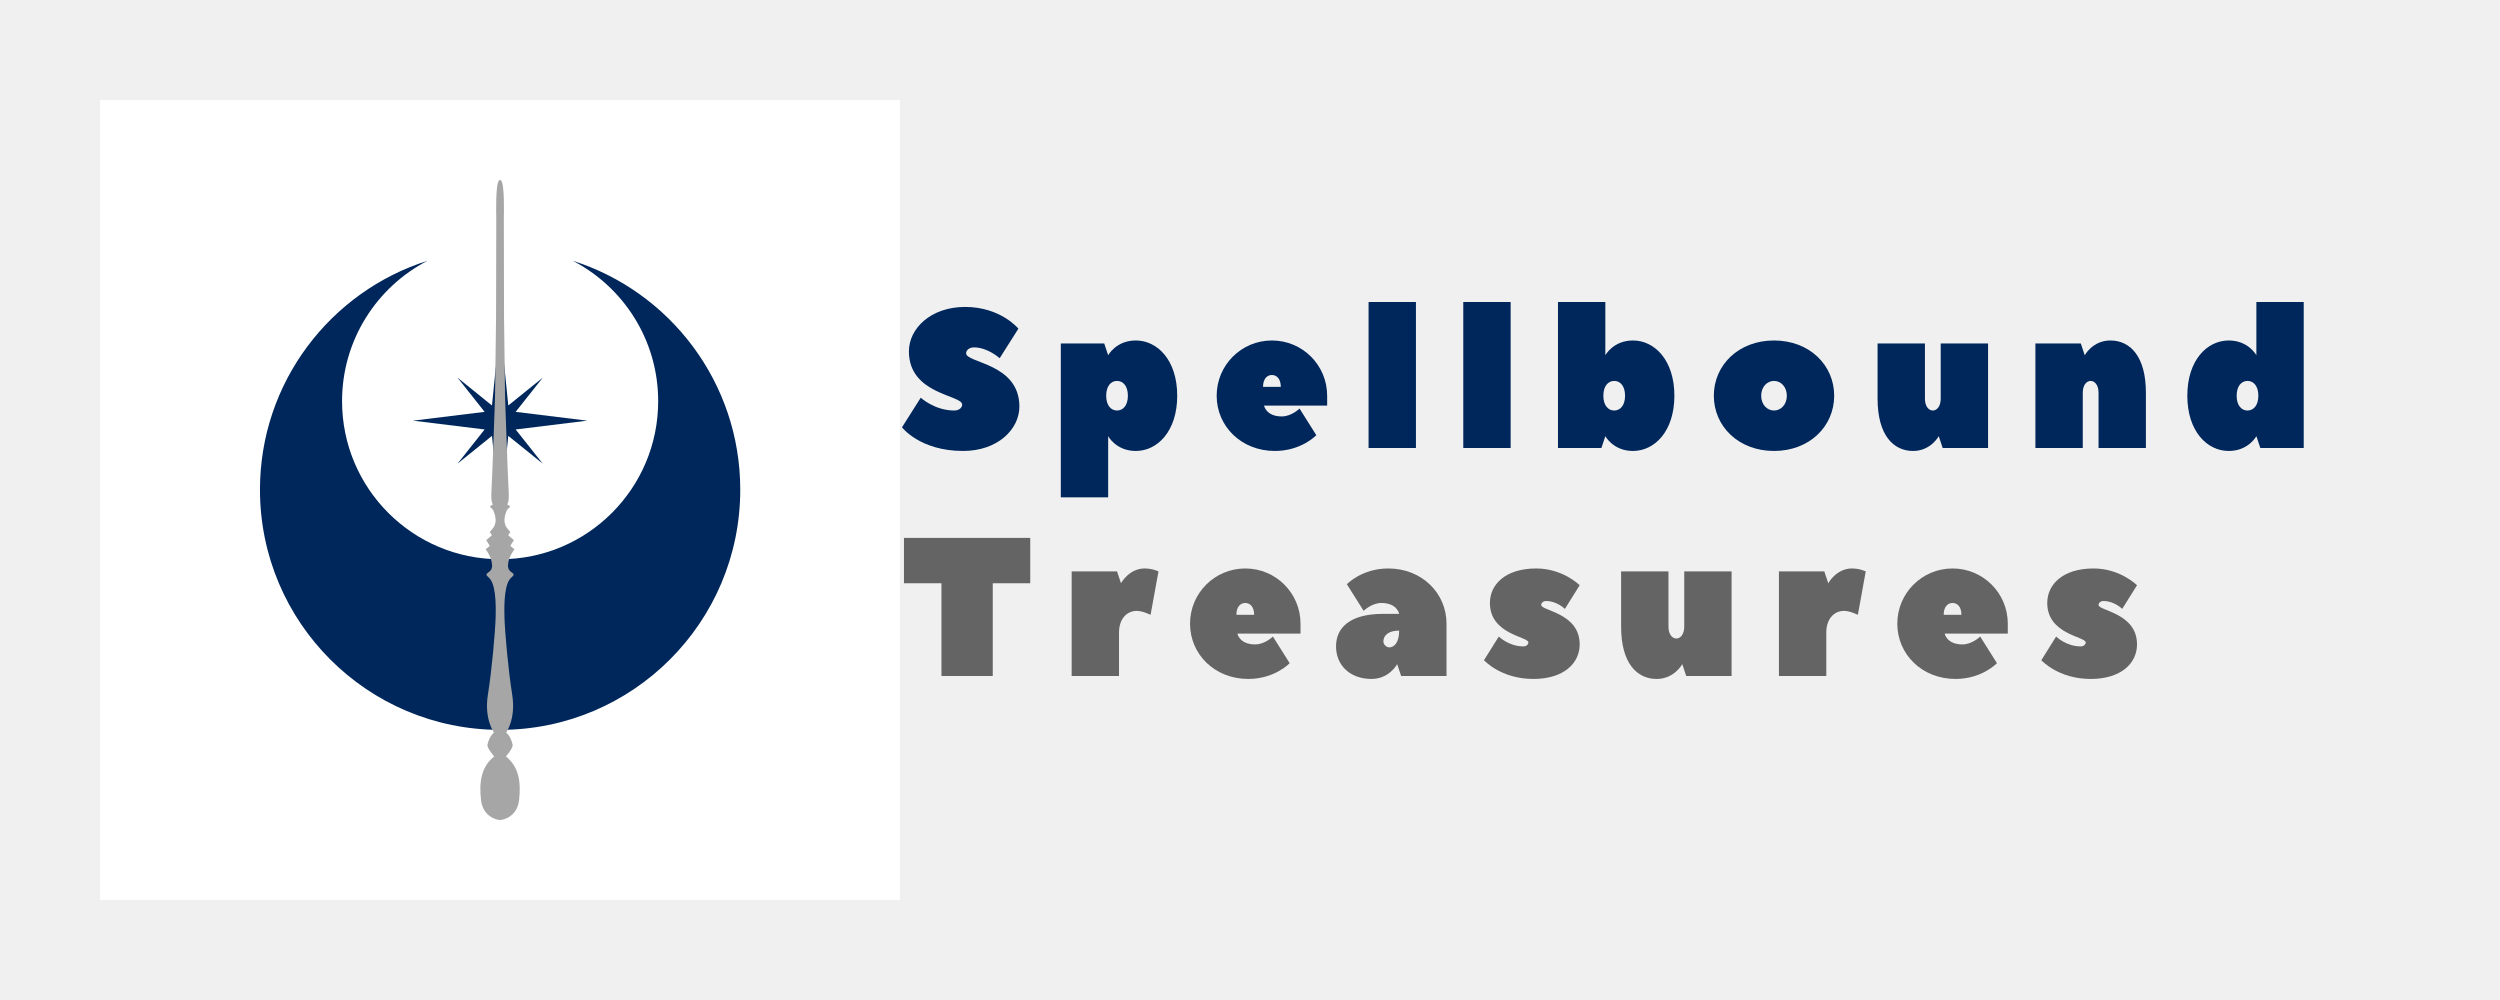
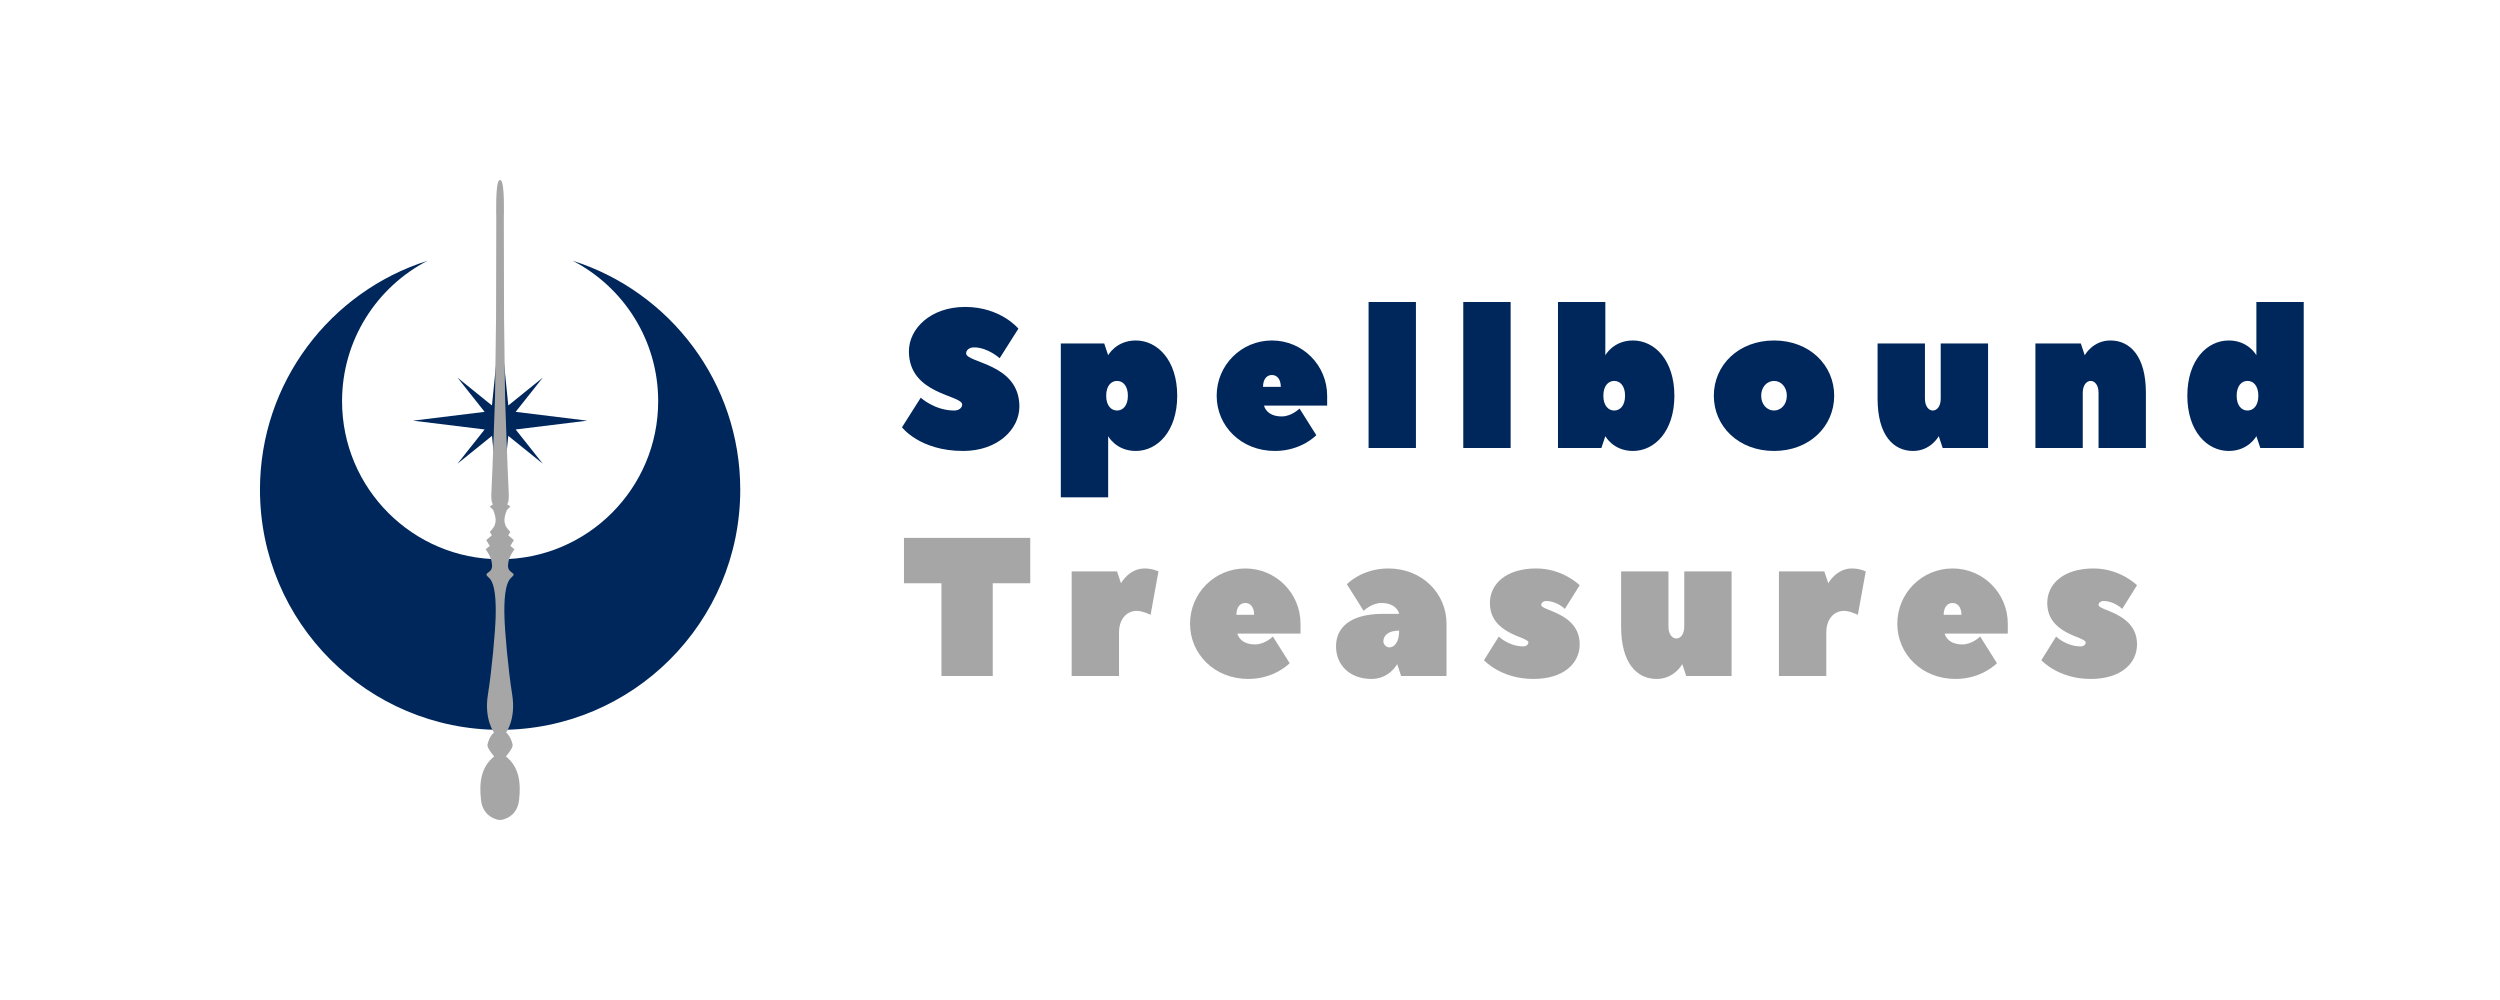
<svg xmlns="http://www.w3.org/2000/svg" width="2500" zoomAndPan="magnify" viewBox="0 0 1874.88 750" height="1000" preserveAspectRatio="xMidYMid meet" version="1.0">
  <defs>
    <g />
-     <clipPath id="70ec369f39">
+     <clipPath id="f5df9199bf">
+       <path d="M 0 0.023 L 1874.762 0.023 L 1874.762 749.977 L 0 749.977 Z M 0 0.023 " clip-rule="nonzero" />
+     </clipPath>
+     <clipPath id="bd2e74c187">
      <path d="M 74.996 75.02 L 674.957 75.02 L 674.957 674.98 L 74.996 674.98 Z M 74.996 75.02 " clip-rule="nonzero" />
    </clipPath>
-     <clipPath id="745ef09658">
+     <clipPath id="5851ebdc91">
      <path d="M 194.551 195.574 L 555.727 195.574 L 555.727 547.152 L 194.551 547.152 Z M 194.551 195.574 " clip-rule="nonzero" />
    </clipPath>
-     <clipPath id="433641c860">
+     <clipPath id="9e08d229f0">
      <path d="M 360 135.016 L 390 135.016 L 390 614.984 L 360 614.984 Z M 360 135.016 " clip-rule="nonzero" />
    </clipPath>
  </defs>
-   <g clip-path="url(#70ec369f39)">
+   <g clip-path="url(#f5df9199bf)">
+     <path fill="#ffffff" d="M 0 0.023 L 1874.879 0.023 L 1874.879 749.977 L 0 749.977 Z M 0 0.023 " fill-opacity="1" fill-rule="nonzero" />
+     <path fill="#ffffff" d="M 0 0.023 L 1874.879 0.023 L 1874.879 749.977 L 0 749.977 Z M 0 0.023 " fill-opacity="1" fill-rule="nonzero" />
+   </g>
+   <g clip-path="url(#bd2e74c187)">
    <path fill="#ffffff" d="M 15 15.023 L 734.953 15.023 L 734.953 734.977 L 15 734.977 Z M 15 15.023 " fill-opacity="1" fill-rule="nonzero" />
    <path fill="#ffffff" d="M 15 15.023 L 734.953 15.023 L 734.953 734.977 L 15 734.977 Z M 15 15.023 " fill-opacity="1" fill-rule="nonzero" />
  </g>
-   <g clip-path="url(#745ef09658)">
+   <g clip-path="url(#5851ebdc91)">
    <path fill="#00275b" d="M 555.129 367.289 C 555.129 466.758 474.5 547.391 375.027 547.391 C 275.559 547.391 194.918 466.758 194.918 367.289 C 194.918 286.805 247.723 218.66 320.562 195.574 C 282.496 215.293 256.484 255.051 256.484 300.891 C 256.484 366.355 309.551 419.434 375.027 419.434 C 440.496 419.434 493.574 366.355 493.574 300.891 C 493.574 255.051 467.562 215.305 429.492 195.574 C 502.336 218.66 555.129 286.805 555.129 367.289 " fill-opacity="1" fill-rule="nonzero" />
  </g>
  <path fill="#00275b" d="M 386.676 322.102 L 440.391 315.496 L 386.676 308.891 L 407 283.242 L 381.156 304.109 L 375.027 243.172 L 368.914 304.129 L 343.078 283.242 L 363.406 308.891 L 309.656 315.496 L 363.406 322.102 L 343.078 347.75 L 368.922 326.891 L 375.027 387.824 L 381.156 326.914 L 407 347.75 L 386.676 322.102 " fill-opacity="1" fill-rule="evenodd" />
-   <g clip-path="url(#433641c860)">
+   <g clip-path="url(#9e08d229f0)">
    <path fill="#a6a6a6" d="M 379.375 567.301 C 379.375 567.301 385.02 560.957 384.387 558.418 C 383.762 555.883 382.824 552.438 379.531 549.359 C 379.531 549.359 387.051 539.391 384.074 520.902 C 381.102 502.418 378.594 473.961 378.281 462.727 C 377.969 451.488 378.438 437.348 383.449 433.176 C 388.461 429.008 380.789 430.641 380.945 424.117 C 381.102 417.59 385.801 411.973 385.801 411.973 L 382.688 409.434 L 385.332 405.086 L 381.102 401.461 L 382.688 398.922 C 382.688 398.922 379.688 396.023 378.906 393.668 C 378.125 391.312 377.656 388.594 380.164 382.43 L 382.688 379.895 L 380.164 378.082 C 380.164 378.082 382.039 378.082 381.414 367.934 C 380.789 357.781 378.75 298.328 378.75 298.328 L 377.969 237.613 L 377.812 162.758 C 377.812 162.758 378.594 137.566 375.621 135.211 C 375.363 135.008 374.59 135.008 374.332 135.211 C 371.359 137.566 372.141 162.758 372.141 162.758 L 371.984 237.613 L 371.203 298.328 C 371.203 298.328 369.164 357.781 368.539 367.934 C 367.914 378.082 369.797 378.082 369.797 378.082 L 367.27 379.895 L 369.797 382.43 C 372.301 388.594 371.828 391.312 371.047 393.668 C 370.266 396.023 367.27 398.922 367.27 398.922 L 368.852 401.461 L 364.625 405.086 L 367.27 409.434 L 364.152 411.973 C 364.152 411.973 368.852 417.59 369.008 424.117 C 369.164 430.641 361.488 429.008 366.5 433.176 C 371.516 437.348 371.984 451.488 371.672 462.727 C 371.359 473.961 368.852 502.418 365.875 520.902 C 362.902 539.391 370.422 549.359 370.422 549.359 C 367.133 552.438 366.188 555.883 365.562 558.418 C 364.938 560.957 370.578 567.301 370.578 567.301 C 360.863 575.094 359.141 586.512 360.707 600.105 C 362.277 613.695 374.332 614.973 374.332 614.973 L 375.621 614.973 C 375.621 614.973 387.68 613.695 389.242 600.105 C 390.812 586.512 389.086 575.094 379.375 567.301 " fill-opacity="1" fill-rule="nonzero" />
  </g>
  <g fill="#00275b" fill-opacity="1">
    <g transform="translate(674.9568, 336.0025)">
      <g>
        <path d="M 40.691 -28.113 C 25.895 -28.113 15.539 -37.734 15.539 -37.734 L 1.48 -15.539 C 1.48 -15.539 14.797 2.219 47.352 2.219 C 73.246 2.219 89.523 -14.059 89.523 -31.074 C 89.523 -63.629 49.57 -63.629 49.57 -71.027 C 49.57 -73.246 51.789 -75.465 55.488 -75.465 C 65.848 -75.465 74.727 -67.328 74.727 -67.328 L 88.785 -89.523 C 88.785 -89.523 75.465 -105.801 48.832 -105.801 C 22.938 -105.801 6.66 -89.523 6.66 -72.508 C 6.66 -39.953 46.613 -39.953 46.613 -32.555 C 46.613 -30.336 44.391 -28.113 40.691 -28.113 Z M 40.691 -28.113 " />
      </g>
    </g>
  </g>
  <g fill="#00275b" fill-opacity="1">
    <g transform="translate(788.1504, 336.0025)">
      <g>
        <path d="M 94.703 -39.211 C 94.703 -65.848 79.906 -80.645 63.629 -80.645 C 48.832 -80.645 42.914 -69.547 42.914 -69.547 C 42.914 -69.547 42.914 -69.547 39.953 -78.426 L 7.398 -78.426 L 7.398 36.992 L 42.914 36.992 L 42.914 -8.879 C 42.914 -8.879 48.832 2.219 63.629 2.219 C 79.906 2.219 94.703 -12.578 94.703 -39.211 Z M 57.711 -39.211 C 57.711 -31.812 54.012 -28.113 49.57 -28.113 C 45.133 -28.113 41.434 -31.812 41.434 -39.211 C 41.434 -46.613 45.133 -50.312 49.57 -50.312 C 54.012 -50.312 57.711 -46.613 57.711 -39.211 Z M 57.711 -39.211 " />
      </g>
    </g>
  </g>
  <g fill="#00275b" fill-opacity="1">
    <g transform="translate(908.0024, 336.0025)">
      <g>
        <path d="M 45.871 -80.645 C 22.938 -80.645 4.438 -62.148 4.438 -39.211 C 4.438 -16.277 22.938 2.219 48.09 2.219 C 68.066 2.219 79.164 -9.617 79.164 -9.617 L 66.586 -29.594 C 66.586 -29.594 60.668 -23.676 53.27 -23.676 C 41.434 -23.676 39.953 -31.812 39.953 -31.812 L 87.305 -31.812 C 87.305 -32.406 87.305 -38.621 87.305 -39.211 C 87.305 -62.148 68.809 -80.645 45.871 -80.645 Z M 39.211 -45.871 C 39.211 -51.789 42.172 -54.75 45.871 -54.75 C 49.57 -54.75 52.531 -51.789 52.531 -45.871 Z M 39.211 -45.871 " />
      </g>
    </g>
  </g>
  <g fill="#00275b" fill-opacity="1">
    <g transform="translate(1018.977, 336.0025)">
      <g>
        <path d="M 7.398 0 L 42.914 0 L 42.914 -109.5 L 7.398 -109.5 Z M 7.398 0 " />
      </g>
    </g>
  </g>
  <g fill="#00275b" fill-opacity="1">
    <g transform="translate(1090.001, 336.0025)">
      <g>
        <path d="M 7.398 0 L 42.914 0 L 42.914 -109.5 L 7.398 -109.5 Z M 7.398 0 " />
      </g>
    </g>
  </g>
  <g fill="#00275b" fill-opacity="1">
    <g transform="translate(1161.025, 336.0025)">
      <g>
        <path d="M 94.703 -39.211 C 94.703 -65.848 79.906 -80.645 63.629 -80.645 C 48.832 -80.645 42.914 -69.547 42.914 -69.547 L 42.914 -109.5 L 7.398 -109.5 L 7.398 0 L 39.953 0 C 42.914 -8.879 42.914 -8.879 42.914 -8.879 C 42.914 -8.879 48.832 2.219 63.629 2.219 C 79.906 2.219 94.703 -12.578 94.703 -39.211 Z M 57.711 -39.211 C 57.711 -31.812 54.012 -28.113 49.57 -28.113 C 45.133 -28.113 41.434 -31.812 41.434 -39.211 C 41.434 -46.613 45.133 -50.312 49.57 -50.312 C 54.012 -50.312 57.711 -46.613 57.711 -39.211 Z M 57.711 -39.211 " />
      </g>
    </g>
  </g>
  <g fill="#00275b" fill-opacity="1">
    <g transform="translate(1280.877, 336.0025)">
      <g>
        <path d="M 4.438 -39.211 C 4.438 -16.277 22.938 2.219 49.57 2.219 C 76.207 2.219 94.703 -16.277 94.703 -39.211 C 94.703 -62.148 76.207 -80.645 49.57 -80.645 C 22.938 -80.645 4.438 -62.148 4.438 -39.211 Z M 59.188 -39.211 C 59.188 -32.555 54.75 -28.113 49.57 -28.113 C 44.391 -28.113 39.953 -32.555 39.953 -39.211 C 39.953 -45.871 44.391 -50.312 49.57 -50.312 C 54.75 -50.312 59.188 -45.871 59.188 -39.211 Z M 59.188 -39.211 " />
      </g>
    </g>
  </g>
  <g fill="#00275b" fill-opacity="1">
    <g transform="translate(1400.729, 336.0025)">
      <g>
        <path d="M 34.035 2.219 C 47.352 2.219 53.27 -8.879 53.27 -8.879 L 56.23 0 L 90.262 0 L 90.262 -78.426 L 54.75 -78.426 L 54.75 -36.992 C 54.75 -31.074 51.789 -28.113 48.832 -28.113 C 45.871 -28.113 42.914 -31.074 42.914 -36.992 L 42.914 -78.426 L 7.398 -78.426 L 7.398 -36.992 C 7.398 -9.617 19.238 2.219 34.035 2.219 Z M 34.035 2.219 " />
      </g>
    </g>
  </g>
  <g fill="#00275b" fill-opacity="1">
    <g transform="translate(1519.101, 336.0025)">
      <g>
        <path d="M 63.629 -80.645 C 50.312 -80.645 44.391 -69.547 44.391 -69.547 L 41.434 -78.426 L 7.398 -78.426 L 7.398 0 L 42.914 0 L 42.914 -41.434 C 42.914 -47.352 45.871 -50.312 48.832 -50.312 C 51.789 -50.312 54.75 -47.352 54.75 -41.434 L 54.75 0 L 90.262 0 L 90.262 -41.434 C 90.262 -68.809 78.426 -80.645 63.629 -80.645 Z M 63.629 -80.645 " />
      </g>
    </g>
  </g>
  <g fill="#00275b" fill-opacity="1">
    <g transform="translate(1635.994, 336.0025)">
      <g>
        <path d="M 4.438 -39.211 C 4.438 -12.578 19.238 2.219 35.512 2.219 C 50.312 2.219 56.23 -8.879 56.23 -8.879 C 56.23 -8.879 56.23 -8.879 59.188 0 L 91.742 0 L 91.742 -109.5 L 56.23 -109.5 L 56.23 -69.547 C 56.23 -69.547 50.312 -80.645 35.512 -80.645 C 19.238 -80.645 4.438 -65.848 4.438 -39.211 Z M 41.434 -39.211 C 41.434 -46.613 45.133 -50.312 49.57 -50.312 C 54.012 -50.312 57.711 -46.613 57.711 -39.211 C 57.711 -31.812 54.012 -28.113 49.57 -28.113 C 45.133 -28.113 41.434 -31.812 41.434 -39.211 Z M 41.434 -39.211 " />
      </g>
    </g>
  </g>
-   <g fill="#646464" fill-opacity="1">
+   <g fill="#a6a6a6" fill-opacity="1">
    <g transform="translate(674.9568, 506.9915)">
      <g>
        <path d="M 2.961 -103.582 L 2.961 -69.547 L 31.074 -69.547 L 31.074 0 L 69.547 0 L 69.547 -69.547 L 97.664 -69.547 L 97.664 -103.582 Z M 2.961 -103.582 " />
      </g>
    </g>
  </g>
-   <g fill="#646464" fill-opacity="1">
+   <g fill="#a6a6a6" fill-opacity="1">
    <g transform="translate(796.2884, 506.9915)">
      <g>
        <path d="M 44.391 -69.547 L 41.434 -78.426 L 7.398 -78.426 L 7.398 0 L 42.914 0 L 42.914 -32.555 C 42.914 -42.914 48.832 -48.832 56.23 -48.832 C 60.668 -48.832 66.586 -45.871 66.586 -45.871 L 72.508 -78.426 C 72.508 -78.426 68.066 -80.645 62.148 -80.645 C 50.312 -80.645 44.391 -69.547 44.391 -69.547 Z M 44.391 -69.547 " />
      </g>
    </g>
  </g>
-   <g fill="#646464" fill-opacity="1">
+   <g fill="#a6a6a6" fill-opacity="1">
    <g transform="translate(888.0274, 506.9915)">
      <g>
        <path d="M 45.871 -80.645 C 22.938 -80.645 4.438 -62.148 4.438 -39.211 C 4.438 -16.277 22.938 2.219 48.09 2.219 C 68.066 2.219 79.164 -9.617 79.164 -9.617 L 66.586 -29.594 C 66.586 -29.594 60.668 -23.676 53.27 -23.676 C 41.434 -23.676 39.953 -31.812 39.953 -31.812 L 87.305 -31.812 C 87.305 -32.406 87.305 -38.621 87.305 -39.211 C 87.305 -62.148 68.809 -80.645 45.871 -80.645 Z M 39.211 -45.871 C 39.211 -51.789 42.172 -54.75 45.871 -54.75 C 49.57 -54.75 52.531 -51.789 52.531 -45.871 Z M 39.211 -45.871 " />
      </g>
    </g>
  </g>
-   <g fill="#646464" fill-opacity="1">
+   <g fill="#a6a6a6" fill-opacity="1">
    <g transform="translate(999.0015, 506.9915)">
      <g>
        <path d="M 42.172 -80.645 C 22.195 -80.645 11.098 -68.809 11.098 -68.809 L 23.676 -48.832 C 23.676 -48.832 29.594 -54.75 36.992 -54.75 C 48.832 -54.75 50.312 -46.613 50.312 -46.613 L 38.473 -46.613 C 13.316 -46.613 2.961 -36.254 2.961 -22.195 C 2.961 -8.137 13.316 2.219 29.594 2.219 C 42.914 2.219 48.832 -8.879 48.832 -8.879 L 51.789 0 L 85.824 0 C 85.824 -11.543 85.824 -26.488 85.824 -39.211 C 85.824 -62.148 67.328 -80.645 42.172 -80.645 Z M 42.914 -21.457 C 40.691 -21.457 38.473 -23.676 38.473 -25.895 C 38.473 -30.336 42.172 -34.035 50.312 -34.035 C 50.312 -25.156 46.613 -21.457 42.914 -21.457 Z M 42.914 -21.457 " />
      </g>
    </g>
  </g>
-   <g fill="#646464" fill-opacity="1">
+   <g fill="#a6a6a6" fill-opacity="1">
    <g transform="translate(1111.455, 506.9915)">
      <g>
        <path d="M 73.246 -23.676 C 73.246 -47.352 44.391 -48.832 44.391 -53.27 C 44.391 -54.75 45.871 -56.23 48.09 -56.23 C 56.23 -56.23 62.148 -50.312 62.148 -50.312 L 73.246 -68.066 C 73.246 -68.066 60.668 -80.645 40.691 -80.645 C 17.758 -80.645 5.918 -68.809 5.918 -54.75 C 5.918 -31.074 34.773 -29.594 34.773 -25.156 C 34.773 -23.676 33.293 -22.195 31.074 -22.195 C 19.977 -22.195 12.578 -29.594 12.578 -29.594 L 1.48 -11.836 C 1.48 -11.836 14.059 2.219 38.473 2.219 C 61.41 2.219 73.246 -9.617 73.246 -23.676 Z M 73.246 -23.676 " />
      </g>
    </g>
  </g>
-   <g fill="#646464" fill-opacity="1">
+   <g fill="#a6a6a6" fill-opacity="1">
    <g transform="translate(1208.373, 506.9915)">
      <g>
        <path d="M 34.035 2.219 C 47.352 2.219 53.27 -8.879 53.27 -8.879 L 56.23 0 L 90.262 0 L 90.262 -78.426 L 54.75 -78.426 L 54.75 -36.992 C 54.75 -31.074 51.789 -28.113 48.832 -28.113 C 45.871 -28.113 42.914 -31.074 42.914 -36.992 L 42.914 -78.426 L 7.398 -78.426 L 7.398 -36.992 C 7.398 -9.617 19.238 2.219 34.035 2.219 Z M 34.035 2.219 " />
      </g>
    </g>
  </g>
-   <g fill="#646464" fill-opacity="1">
+   <g fill="#a6a6a6" fill-opacity="1">
    <g transform="translate(1326.745, 506.9915)">
      <g>
        <path d="M 44.391 -69.547 L 41.434 -78.426 L 7.398 -78.426 L 7.398 0 L 42.914 0 L 42.914 -32.555 C 42.914 -42.914 48.832 -48.832 56.23 -48.832 C 60.668 -48.832 66.586 -45.871 66.586 -45.871 L 72.508 -78.426 C 72.508 -78.426 68.066 -80.645 62.148 -80.645 C 50.312 -80.645 44.391 -69.547 44.391 -69.547 Z M 44.391 -69.547 " />
      </g>
    </g>
  </g>
-   <g fill="#646464" fill-opacity="1">
+   <g fill="#a6a6a6" fill-opacity="1">
    <g transform="translate(1418.484, 506.9915)">
      <g>
        <path d="M 45.871 -80.645 C 22.938 -80.645 4.438 -62.148 4.438 -39.211 C 4.438 -16.277 22.938 2.219 48.09 2.219 C 68.066 2.219 79.164 -9.617 79.164 -9.617 L 66.586 -29.594 C 66.586 -29.594 60.668 -23.676 53.27 -23.676 C 41.434 -23.676 39.953 -31.812 39.953 -31.812 L 87.305 -31.812 C 87.305 -32.406 87.305 -38.621 87.305 -39.211 C 87.305 -62.148 68.809 -80.645 45.871 -80.645 Z M 39.211 -45.871 C 39.211 -51.789 42.172 -54.75 45.871 -54.75 C 49.57 -54.75 52.531 -51.789 52.531 -45.871 Z M 39.211 -45.871 " />
      </g>
    </g>
  </g>
-   <g fill="#646464" fill-opacity="1">
+   <g fill="#a6a6a6" fill-opacity="1">
    <g transform="translate(1529.459, 506.9915)">
      <g>
        <path d="M 73.246 -23.676 C 73.246 -47.352 44.391 -48.832 44.391 -53.27 C 44.391 -54.75 45.871 -56.23 48.09 -56.23 C 56.23 -56.23 62.148 -50.312 62.148 -50.312 L 73.246 -68.066 C 73.246 -68.066 60.668 -80.645 40.691 -80.645 C 17.758 -80.645 5.918 -68.809 5.918 -54.75 C 5.918 -31.074 34.773 -29.594 34.773 -25.156 C 34.773 -23.676 33.293 -22.195 31.074 -22.195 C 19.977 -22.195 12.578 -29.594 12.578 -29.594 L 1.48 -11.836 C 1.48 -11.836 14.059 2.219 38.473 2.219 C 61.41 2.219 73.246 -9.617 73.246 -23.676 Z M 73.246 -23.676 " />
      </g>
    </g>
  </g>
</svg>
